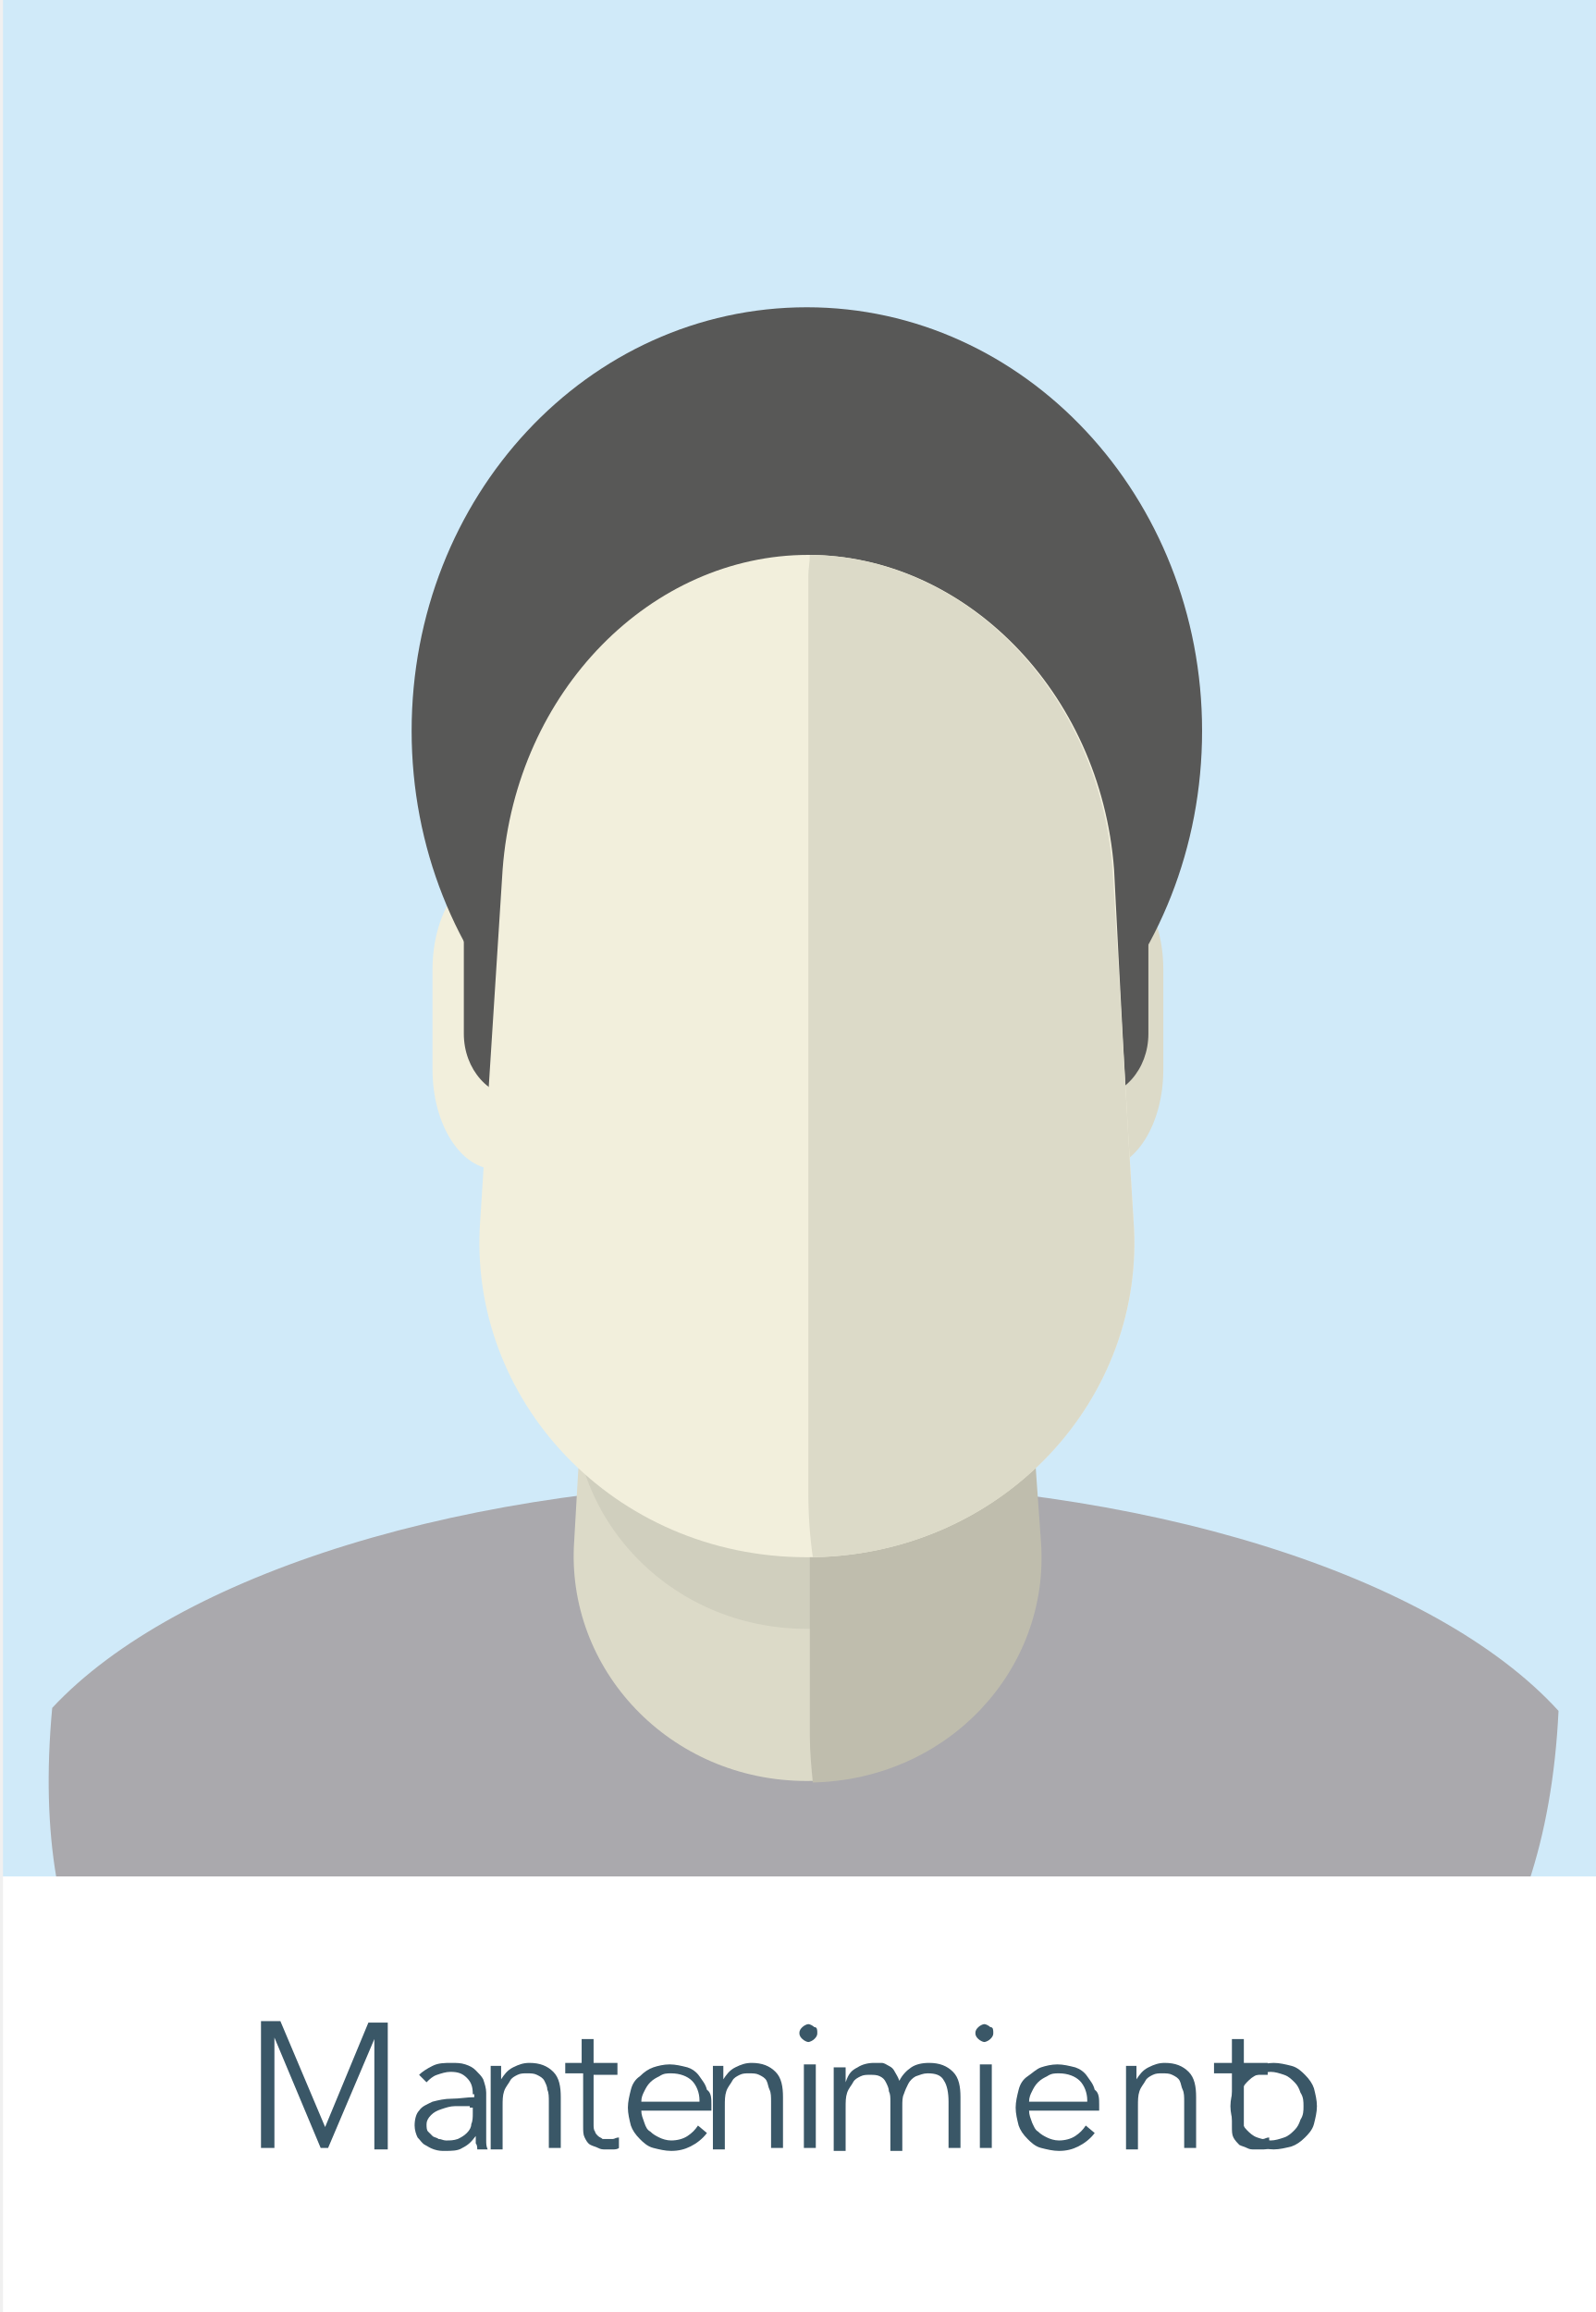
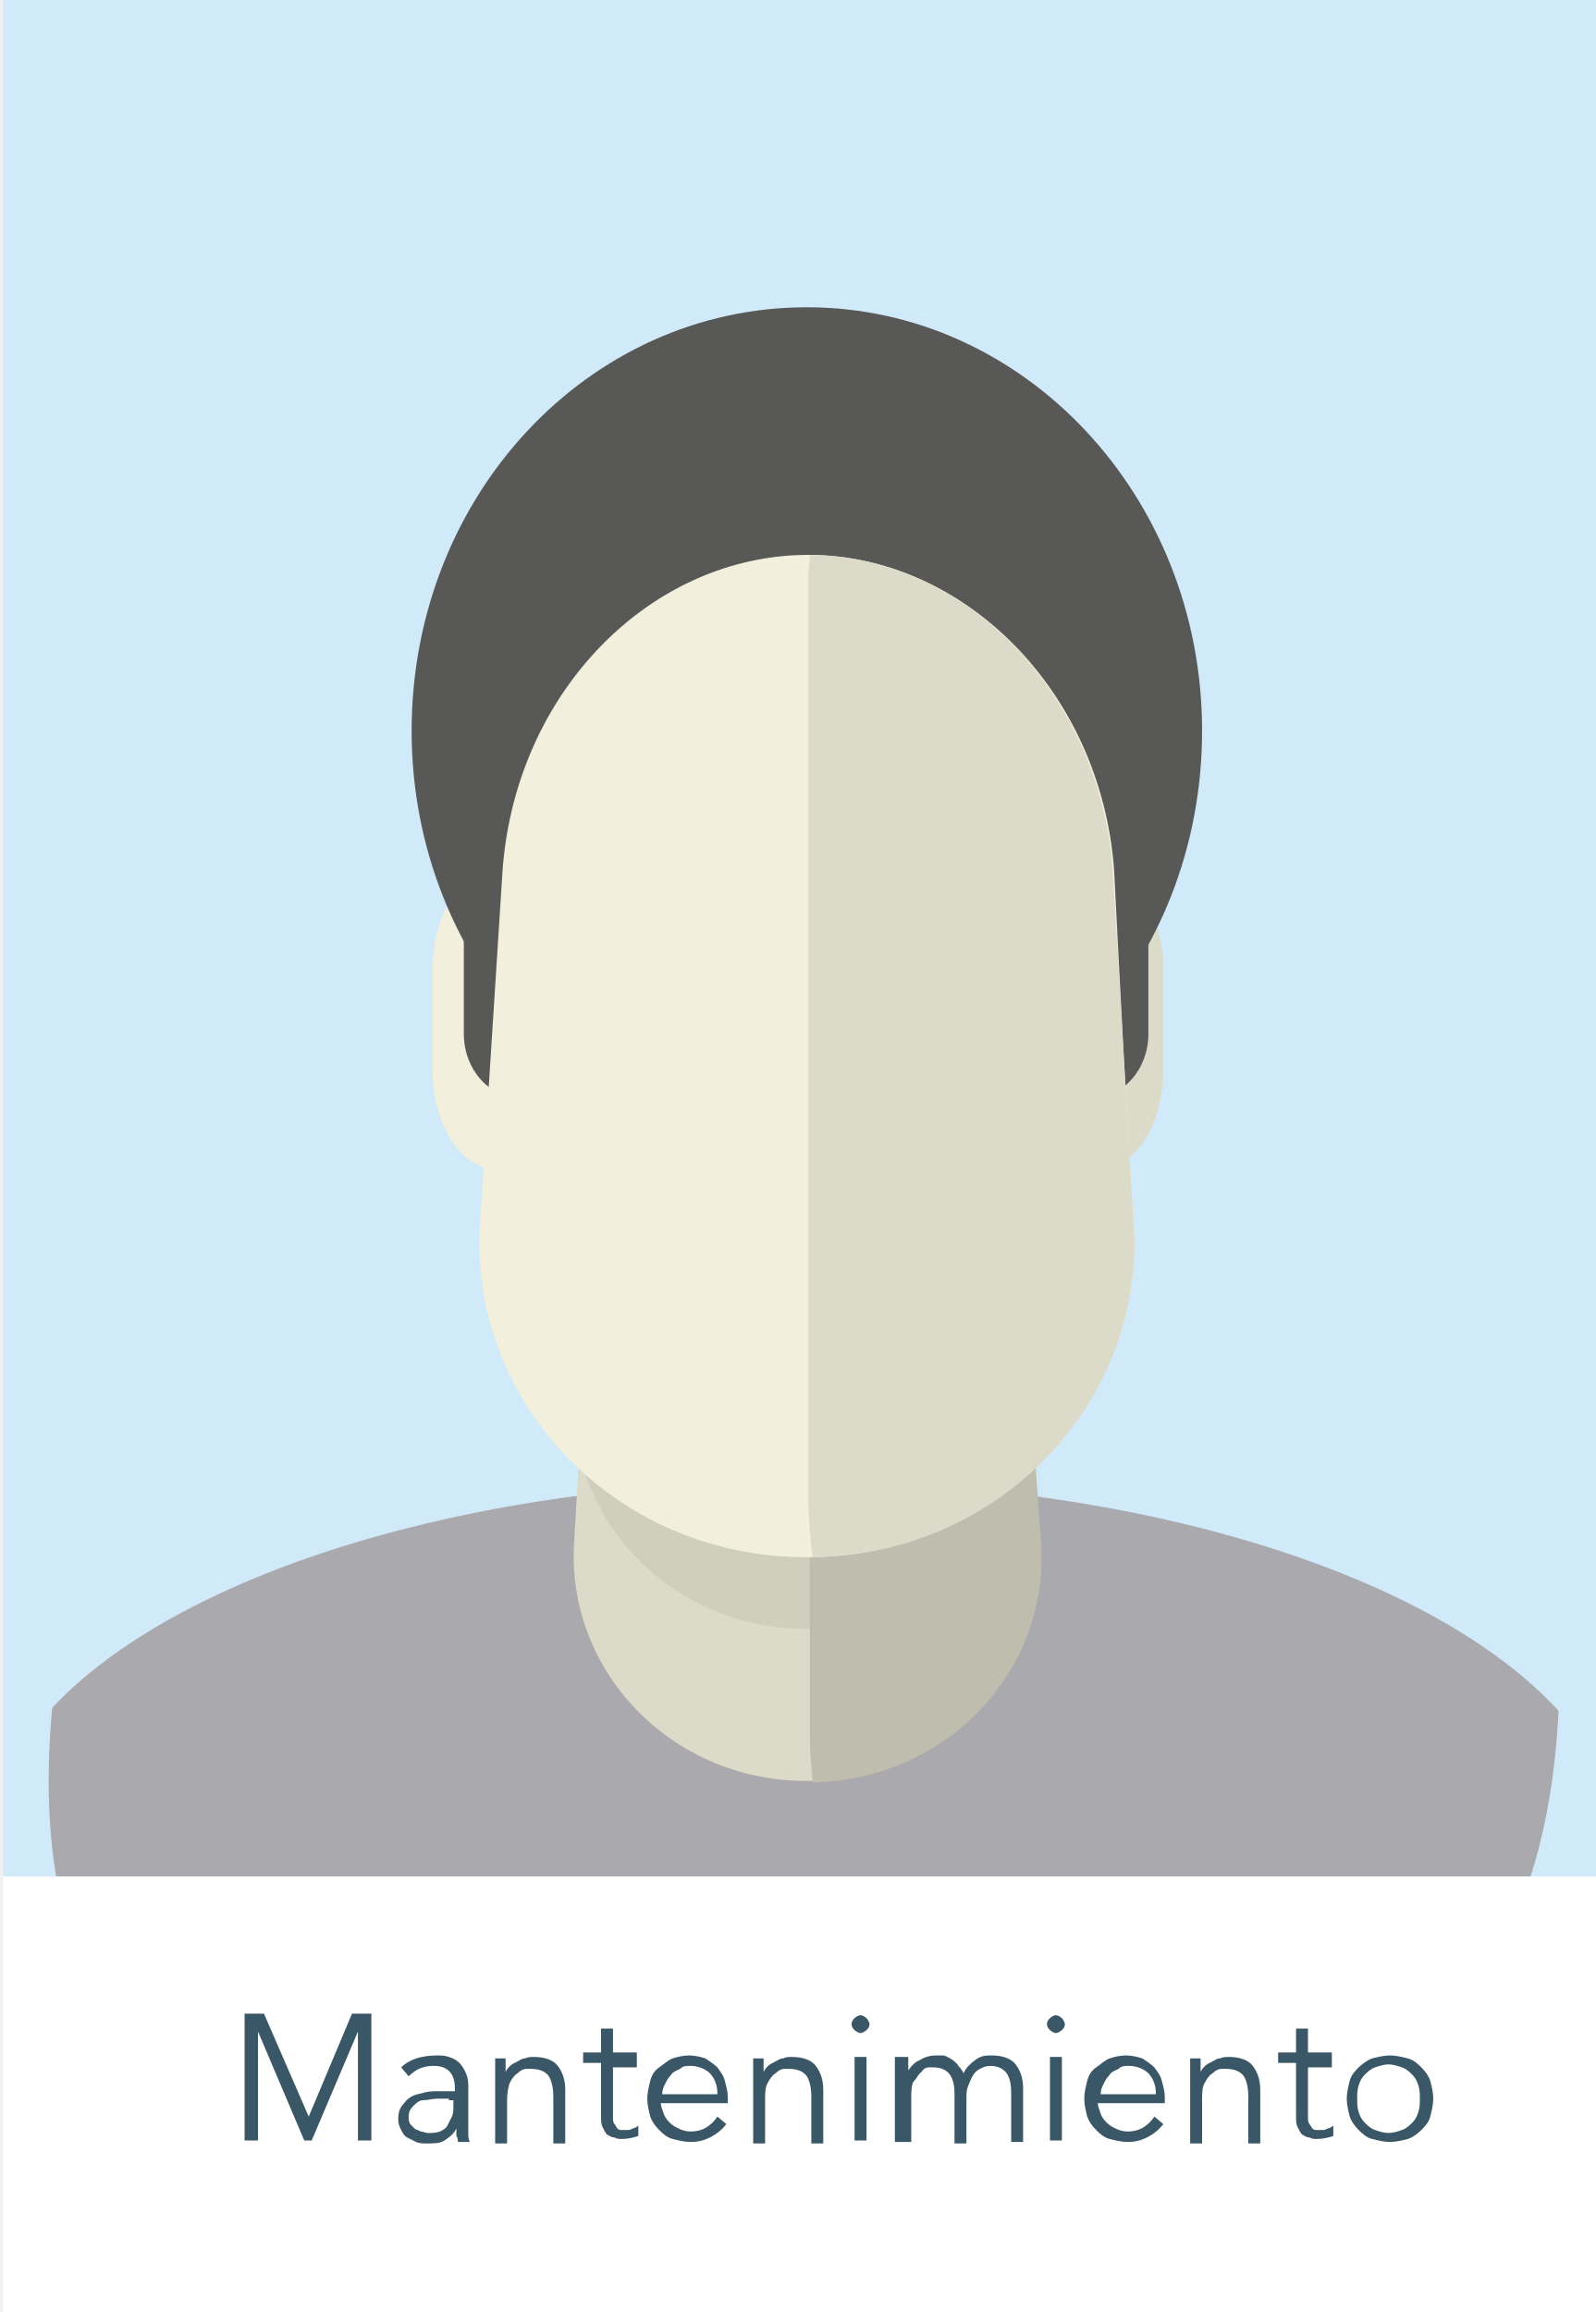
<svg xmlns="http://www.w3.org/2000/svg" xmlns:xlink="http://www.w3.org/1999/xlink" version="1.1" id="Layer_1" x="0px" y="0px" viewBox="0 0 107 155" style="enable-background:new 0 0 107 155;" xml:space="preserve">
  <style type="text/css">
	.st0{fill:#D0EAF9;}
	.st1{fill:#FFFFFF;}
	.st2{clip-path:url(#SVGID_2_);fill:#DCDAC8;}
	.st3{clip-path:url(#SVGID_4_);fill:#AAA9AD;}
	.st4{clip-path:url(#SVGID_6_);fill:#DCDAC8;}
	.st5{clip-path:url(#SVGID_8_);fill:#D0CFBE;}
	.st6{clip-path:url(#SVGID_10_);fill:#BFBDAD;}
	.st7{clip-path:url(#SVGID_12_);fill:#F2EFDC;}
	.st8{clip-path:url(#SVGID_14_);fill:#585857;}
	.st9{clip-path:url(#SVGID_16_);fill:#585857;}
	.st10{clip-path:url(#SVGID_18_);fill:#585857;}
	.st11{clip-path:url(#SVGID_20_);fill:#F2EFDC;}
	.st12{clip-path:url(#SVGID_22_);fill:#DCDAC8;}
- 	.st13{enable-background:new    ;}
- 	.st14{fill:#3A5767;}
+ 	.st13{fill:#3A5767;}
</style>
  <rect x="0.2" y="-0.1" class="st0" width="107.4" height="125.9" />
  <rect x="0.2" y="125.8" class="st1" width="107.4" height="29.3" />
  <g>
    <g>
-       <defs>
-         <rect id="SVGID_1_" x="0.2" y="-0.1" width="107.4" height="125.9" />
-       </defs>
-       <clipPath id="SVGID_2_">
-         <use xlink:href="#SVGID_1_" style="overflow:visible;" />
-       </clipPath>
-       <path class="st2" d="M78,71.7c0,3.7-1.9,6.7-4.3,6.7s-4.3-3-4.3-6.7V65c0-3.7,1.9-6.7,4.3-6.7s4.3,3,4.3,6.7V71.7z" />
+       <g>
+         <defs>
+           <rect id="SVGID_1_" x="0.2" y="-0.1" width="107.4" height="125.9" />
+         </defs>
+         <clipPath id="SVGID_2_">
+           <use xlink:href="#SVGID_1_" style="overflow:visible;" />
+         </clipPath>
+         <path class="st2" d="M78,71.7c0,3.7-1.9,6.7-4.3,6.7s-4.3-3-4.3-6.7V65c0-3.7,1.9-6.7,4.3-6.7s4.3,3,4.3,6.7V71.7z" />
+       </g>
    </g>
    <g>
-       <defs>
-         <rect id="SVGID_3_" x="0.2" y="-0.1" width="107.4" height="125.9" />
-       </defs>
-       <clipPath id="SVGID_4_">
-         <use xlink:href="#SVGID_3_" style="overflow:visible;" />
-       </clipPath>
-       <path class="st3" d="M50.2,147.2c19.7,0,52.6,2.8,54.3-32.5c-8.2-9-27.7-15.4-50.6-15.4c-22.6,0-42.1,6.3-50.4,15.2    C0.3,149.1,30.3,147.2,50.2,147.2" />
+       <g>
+         <defs>
+           <rect id="SVGID_3_" x="0.2" y="-0.1" width="107.4" height="125.9" />
+         </defs>
+         <clipPath id="SVGID_4_">
+           <use xlink:href="#SVGID_3_" style="overflow:visible;" />
+         </clipPath>
+         <path class="st3" d="M50.2,147.2c19.7,0,52.6,2.8,54.3-32.5c-8.2-9-27.7-15.4-50.6-15.4c-22.6,0-42.1,6.3-50.4,15.2     C0.3,149.1,30.3,147.2,50.2,147.2" />
+       </g>
    </g>
    <g>
-       <defs>
-         <rect id="SVGID_5_" x="0.2" y="-0.1" width="107.4" height="125.9" />
-       </defs>
-       <clipPath id="SVGID_6_">
-         <use xlink:href="#SVGID_5_" style="overflow:visible;" />
-       </clipPath>
-       <path class="st4" d="M69.7,103.3c0.6,8.5-6.3,16.1-15.6,16.1c-9.2,0-16.2-7.5-15.6-16.1c0.3-5.6,0.7-11.1,1-16.7    c0.6-8.6,7.1-15,14.6-15c7.4,0,13.9,6.5,14.6,15C69,92.2,69.4,97.8,69.7,103.3" />
+       <g>
+         <defs>
+           <rect id="SVGID_5_" x="0.2" y="-0.1" width="107.4" height="125.9" />
+         </defs>
+         <clipPath id="SVGID_6_">
+           <use xlink:href="#SVGID_5_" style="overflow:visible;" />
+         </clipPath>
+         <path class="st4" d="M69.7,103.3c0.6,8.5-6.3,16.1-15.6,16.1c-9.2,0-16.2-7.5-15.6-16.1c0.3-5.6,0.7-11.1,1-16.7     c0.6-8.6,7.1-15,14.6-15c7.4,0,13.9,6.5,14.6,15C69,92.2,69.4,97.8,69.7,103.3" />
+       </g>
    </g>
    <g>
-       <defs>
-         <rect id="SVGID_7_" x="0.2" y="-0.1" width="107.4" height="125.9" />
-       </defs>
-       <clipPath id="SVGID_8_">
-         <use xlink:href="#SVGID_7_" style="overflow:visible;" />
-       </clipPath>
-       <path class="st5" d="M69.7,93.1c0.6,8.5-6.3,16.1-15.6,16.1c-9.2,0-16.2-7.5-15.6-16.1c0.3-5.6,0.7-11.1,1-16.7    c0.6-8.6,7.1-15,14.6-15c7.4,0,13.9,6.5,14.6,15C69,82,69.4,87.5,69.7,93.1" />
+       <g>
+         <defs>
+           <rect id="SVGID_7_" x="0.2" y="-0.1" width="107.4" height="125.9" />
+         </defs>
+         <clipPath id="SVGID_8_">
+           <use xlink:href="#SVGID_7_" style="overflow:visible;" />
+         </clipPath>
+         <path class="st5" d="M69.7,93.1c0.6,8.5-6.3,16.1-15.6,16.1c-9.2,0-16.2-7.5-15.6-16.1c0.3-5.6,0.7-11.1,1-16.7     c0.6-8.6,7.1-15,14.6-15c7.4,0,13.9,6.5,14.6,15C69,82,69.4,87.5,69.7,93.1" />
+       </g>
    </g>
    <g>
-       <defs>
-         <rect id="SVGID_9_" x="0.2" y="-0.1" width="107.4" height="125.9" />
-       </defs>
-       <clipPath id="SVGID_10_">
-         <use xlink:href="#SVGID_9_" style="overflow:visible;" />
-       </clipPath>
-       <path class="st6" d="M68.7,86.6c-0.6-8.5-7.1-14.9-14.4-15c0,0.3,0,0.6,0,1v43.8c0,1,0.1,2.1,0.2,3.1c9.1-0.2,15.9-7.6,15.3-16.1    C69.4,97.8,69,92.2,68.7,86.6" />
+       <g>
+         <defs>
+           <rect id="SVGID_9_" x="0.2" y="-0.1" width="107.4" height="125.9" />
+         </defs>
+         <clipPath id="SVGID_10_">
+           <use xlink:href="#SVGID_9_" style="overflow:visible;" />
+         </clipPath>
+         <path class="st6" d="M68.7,86.6c-0.6-8.5-7.1-14.9-14.4-15c0,0.3,0,0.6,0,1v43.8c0,1,0.1,2.1,0.2,3.1c9.1-0.2,15.9-7.6,15.3-16.1     C69.4,97.8,69,92.2,68.7,86.6" />
+       </g>
    </g>
    <g>
-       <defs>
-         <rect id="SVGID_11_" x="0.2" y="-0.1" width="107.4" height="125.9" />
-       </defs>
-       <clipPath id="SVGID_12_">
-         <use xlink:href="#SVGID_11_" style="overflow:visible;" />
-       </clipPath>
-       <path class="st7" d="M37.6,71.7c0,3.7-1.9,6.7-4.3,6.7s-4.3-3-4.3-6.7V65c0-3.7,1.9-6.7,4.3-6.7s4.3,3,4.3,6.7V71.7z" />
+       <g>
+         <defs>
+           <rect id="SVGID_11_" x="0.2" y="-0.1" width="107.4" height="125.9" />
+         </defs>
+         <clipPath id="SVGID_12_">
+           <use xlink:href="#SVGID_11_" style="overflow:visible;" />
+         </clipPath>
+         <path class="st7" d="M37.6,71.7c0,3.7-1.9,6.7-4.3,6.7s-4.3-3-4.3-6.7V65c0-3.7,1.9-6.7,4.3-6.7s4.3,3,4.3,6.7V71.7z" />
+       </g>
    </g>
    <g>
-       <defs>
-         <rect id="SVGID_13_" x="0.2" y="-0.1" width="107.4" height="125.9" />
-       </defs>
-       <clipPath id="SVGID_14_">
-         <use xlink:href="#SVGID_13_" style="overflow:visible;" />
-       </clipPath>
-       <path class="st8" d="M31.1,69.3c0,2.4,1.7,4.3,3.8,4.3c2.1,0,3.8-1.9,3.8-4.3V57.8c0-2.4-1.7-4.3-3.8-4.3s-3.8,1.9-3.8,4.3    C31.1,57.8,31.1,69.3,31.1,69.3z" />
+       <g>
+         <defs>
+           <rect id="SVGID_13_" x="0.2" y="-0.1" width="107.4" height="125.9" />
+         </defs>
+         <clipPath id="SVGID_14_">
+           <use xlink:href="#SVGID_13_" style="overflow:visible;" />
+         </clipPath>
+         <path class="st8" d="M31.1,69.3c0,2.4,1.7,4.3,3.8,4.3c2.1,0,3.8-1.9,3.8-4.3V57.8c0-2.4-1.7-4.3-3.8-4.3s-3.8,1.9-3.8,4.3     C31.1,57.8,31.1,69.3,31.1,69.3z" />
+       </g>
    </g>
    <g>
-       <defs>
-         <rect id="SVGID_15_" x="0.2" y="-0.1" width="107.4" height="125.9" />
-       </defs>
-       <clipPath id="SVGID_16_">
-         <use xlink:href="#SVGID_15_" style="overflow:visible;" />
-       </clipPath>
-       <path class="st9" d="M69.4,69.3c0,2.4,1.7,4.3,3.8,4.3s3.8-1.9,3.8-4.3V57.8c0-2.4-1.7-4.3-3.8-4.3s-3.8,1.9-3.8,4.3V69.3z" />
+       <g>
+         <defs>
+           <rect id="SVGID_15_" x="0.2" y="-0.1" width="107.4" height="125.9" />
+         </defs>
+         <clipPath id="SVGID_16_">
+           <use xlink:href="#SVGID_15_" style="overflow:visible;" />
+         </clipPath>
+         <path class="st9" d="M69.4,69.3c0,2.4,1.7,4.3,3.8,4.3s3.8-1.9,3.8-4.3V57.8c0-2.4-1.7-4.3-3.8-4.3s-3.8,1.9-3.8,4.3V69.3z" />
+       </g>
    </g>
    <g>
-       <defs>
-         <rect id="SVGID_17_" x="0.2" y="-0.1" width="107.4" height="125.9" />
-       </defs>
-       <clipPath id="SVGID_18_">
-         <use xlink:href="#SVGID_17_" style="overflow:visible;" />
-       </clipPath>
-       <path class="st10" d="M80.6,49c0,15.7-11.8,28.4-26.5,28.4c-14.6,0-26.5-12.7-26.5-28.4s11.8-28.4,26.5-28.4    C68.7,20.6,80.6,33.3,80.6,49" />
+       <g>
+         <defs>
+           <rect id="SVGID_17_" x="0.2" y="-0.1" width="107.4" height="125.9" />
+         </defs>
+         <clipPath id="SVGID_18_">
+           <use xlink:href="#SVGID_17_" style="overflow:visible;" />
+         </clipPath>
+         <path class="st10" d="M80.6,49c0,15.7-11.8,28.4-26.5,28.4c-14.6,0-26.5-12.7-26.5-28.4s11.8-28.4,26.5-28.4     C68.7,20.6,80.6,33.3,80.6,49" />
+       </g>
    </g>
    <g>
-       <defs>
-         <rect id="SVGID_19_" x="0.2" y="-0.1" width="107.4" height="125.9" />
-       </defs>
-       <clipPath id="SVGID_20_">
-         <use xlink:href="#SVGID_19_" style="overflow:visible;" />
-       </clipPath>
-       <path class="st11" d="M76,81.8c0.9,12-8.9,22.6-21.9,22.6S31.3,93.8,32.2,81.8c0.5-7.8,1-15.7,1.5-23.5c0.9-12,10-21.1,20.5-21.1    c10.4,0,19.6,9.1,20.5,21.1C75.1,66.2,75.5,74,76,81.8" />
+       <g>
+         <defs>
+           <rect id="SVGID_19_" x="0.2" y="-0.1" width="107.4" height="125.9" />
+         </defs>
+         <clipPath id="SVGID_20_">
+           <use xlink:href="#SVGID_19_" style="overflow:visible;" />
+         </clipPath>
+         <path class="st11" d="M76,81.8c0.9,12-8.9,22.6-21.9,22.6S31.3,93.8,32.2,81.8c0.5-7.8,1-15.7,1.5-23.5c0.9-12,10-21.1,20.5-21.1     c10.4,0,19.6,9.1,20.5,21.1C75.1,66.2,75.5,74,76,81.8" />
+       </g>
    </g>
    <g>
-       <defs>
-         <rect id="SVGID_21_" x="0.2" y="-0.1" width="107.4" height="125.9" />
-       </defs>
-       <clipPath id="SVGID_22_">
-         <use xlink:href="#SVGID_21_" style="overflow:visible;" />
-       </clipPath>
-       <path class="st12" d="M74.6,58.3c-0.9-11.9-9.9-21-20.3-21.1c0,0.5-0.1,0.9-0.1,1.4v61.5c0,1.5,0.1,2.9,0.3,4.3    c12.8-0.2,22.4-10.7,21.5-22.6C75.5,74,75.1,66.2,74.6,58.3" />
+       <g>
+         <defs>
+           <rect id="SVGID_21_" x="0.2" y="-0.1" width="107.4" height="125.9" />
+         </defs>
+         <clipPath id="SVGID_22_">
+           <use xlink:href="#SVGID_21_" style="overflow:visible;" />
+         </clipPath>
+         <path class="st12" d="M74.6,58.3c-0.9-11.9-9.9-21-20.3-21.1c0,0.5-0.1,0.9-0.1,1.4v61.5c0,1.5,0.1,2.9,0.3,4.3     c12.8-0.2,22.4-10.7,21.5-22.6C75.5,74,75.1,66.2,74.6,58.3" />
+       </g>
    </g>
  </g>
-   <g class="st13">
-     <path class="st14" d="M21.8,142.6L21.8,142.6l2.9-7H26v8.5h-0.9v-7.4h0L22,144h-0.5l-3.1-7.4h0v7.4h-0.9v-8.5h1.3L21.8,142.6z" />
-     <path class="st14" d="M31.7,140.4c0-0.5-0.1-0.8-0.4-1.1s-0.6-0.4-1.1-0.4c-0.3,0-0.6,0.1-0.9,0.2c-0.3,0.1-0.5,0.3-0.7,0.5   l-0.5-0.5c0.2-0.2,0.5-0.4,0.9-0.6c0.4-0.2,0.8-0.2,1.3-0.2c0.3,0,0.6,0,0.9,0.1c0.3,0.1,0.5,0.2,0.7,0.4c0.2,0.2,0.4,0.4,0.5,0.6   c0.1,0.3,0.2,0.6,0.2,0.9v2.5c0,0.2,0,0.4,0,0.7c0,0.2,0,0.4,0.1,0.6h-0.7c0-0.1,0-0.3-0.1-0.4c0-0.2,0-0.3,0-0.5h0   c-0.3,0.4-0.5,0.6-0.9,0.8c-0.3,0.2-0.7,0.2-1.2,0.2c-0.2,0-0.4,0-0.7-0.1s-0.4-0.2-0.6-0.3s-0.3-0.3-0.5-0.5   c-0.1-0.2-0.2-0.5-0.2-0.8c0-0.4,0.1-0.8,0.3-1c0.2-0.3,0.5-0.4,0.9-0.6c0.4-0.1,0.8-0.2,1.3-0.2c0.5,0,1-0.1,1.5-0.1V140.4z    M31.5,141.2c-0.3,0-0.7,0-1,0c-0.3,0-0.6,0.1-0.9,0.2s-0.5,0.2-0.7,0.4c-0.2,0.2-0.3,0.4-0.3,0.6c0,0.2,0,0.4,0.1,0.5   c0.1,0.1,0.2,0.2,0.3,0.3s0.3,0.1,0.4,0.2c0.2,0,0.3,0.1,0.5,0.1c0.3,0,0.5,0,0.8-0.1c0.2-0.1,0.4-0.2,0.6-0.4s0.3-0.4,0.3-0.6   c0.1-0.2,0.1-0.5,0.1-0.7v-0.4H31.5z" />
-   </g>
-   <g class="st13">
-     <path class="st14" d="M33.6,138.4c0,0.2,0,0.3,0,0.5c0,0.2,0,0.3,0,0.5h0c0.2-0.3,0.4-0.6,0.8-0.8s0.7-0.3,1.1-0.3   c0.7,0,1.2,0.2,1.6,0.6s0.5,1,0.5,1.7v3.4h-0.8v-3.1c0-0.3,0-0.6-0.1-0.8c0-0.2-0.1-0.4-0.2-0.6c-0.1-0.2-0.3-0.3-0.5-0.4   c-0.2-0.1-0.4-0.1-0.7-0.1c-0.2,0-0.4,0-0.6,0.1c-0.2,0.1-0.4,0.2-0.5,0.4s-0.3,0.4-0.4,0.7c-0.1,0.3-0.1,0.6-0.1,1v2.9h-0.8v-4.4   c0-0.2,0-0.3,0-0.6s0-0.5,0-0.6H33.6z" />
-   </g>
-   <g class="st13">
-     <path class="st14" d="M41.4,139.1h-1.6v3.3c0,0.2,0,0.4,0.1,0.5c0,0.1,0.1,0.2,0.2,0.3c0.1,0.1,0.2,0.1,0.3,0.2c0.1,0,0.2,0,0.3,0   c0.1,0,0.2,0,0.4,0c0.1,0,0.2-0.1,0.4-0.1l0,0.7c-0.1,0.1-0.3,0.1-0.4,0.1c-0.2,0-0.3,0-0.5,0c-0.2,0-0.3,0-0.5-0.1   s-0.3-0.1-0.5-0.2s-0.3-0.3-0.4-0.5c-0.1-0.2-0.1-0.4-0.1-0.8v-3.5h-1.2v-0.7H39v-1.6h0.8v1.6h1.6V139.1z" />
-     <path class="st14" d="M47.7,141.1c0,0.1,0,0.1,0,0.2s0,0.1,0,0.2h-4.7c0,0.3,0.1,0.5,0.2,0.8s0.2,0.5,0.4,0.6   c0.2,0.2,0.4,0.3,0.6,0.4c0.2,0.1,0.5,0.2,0.8,0.2c0.4,0,0.8-0.1,1.1-0.3s0.5-0.4,0.7-0.7l0.6,0.5c-0.3,0.4-0.7,0.7-1.1,0.9   c-0.4,0.2-0.8,0.3-1.3,0.3c-0.4,0-0.8-0.1-1.2-0.2c-0.4-0.1-0.7-0.4-0.9-0.6c-0.3-0.3-0.5-0.6-0.6-0.9c-0.1-0.4-0.2-0.8-0.2-1.2   c0-0.4,0.1-0.8,0.2-1.2c0.1-0.4,0.3-0.7,0.6-0.9c0.3-0.3,0.6-0.5,0.9-0.6c0.3-0.1,0.7-0.2,1.1-0.2c0.4,0,0.8,0.1,1.2,0.2   c0.3,0.1,0.6,0.3,0.8,0.6c0.2,0.3,0.4,0.5,0.5,0.9C47.7,140.3,47.7,140.7,47.7,141.1z M46.9,140.8c0-0.5-0.2-1-0.5-1.3   c-0.3-0.3-0.8-0.5-1.4-0.5c-0.3,0-0.5,0-0.8,0.2c-0.2,0.1-0.4,0.2-0.6,0.4c-0.2,0.2-0.3,0.4-0.4,0.6c-0.1,0.2-0.2,0.4-0.2,0.7H46.9   z" />
-   </g>
-   <g class="st13">
-     <path class="st14" d="M48.5,138.4c0,0.2,0,0.3,0,0.5c0,0.2,0,0.3,0,0.5h0c0.2-0.3,0.4-0.6,0.8-0.8c0.4-0.2,0.7-0.3,1.1-0.3   c0.7,0,1.2,0.2,1.6,0.6c0.4,0.4,0.5,1,0.5,1.7v3.4h-0.8v-3.1c0-0.3,0-0.6-0.1-0.8s-0.1-0.4-0.2-0.6c-0.1-0.2-0.3-0.3-0.5-0.4   c-0.2-0.1-0.4-0.1-0.7-0.1c-0.2,0-0.4,0-0.6,0.1c-0.2,0.1-0.4,0.2-0.5,0.4s-0.3,0.4-0.4,0.7c-0.1,0.3-0.1,0.6-0.1,1v2.9h-0.8v-4.4   c0-0.2,0-0.3,0-0.6s0-0.5,0-0.6H48.5z" />
-   </g>
-   <g class="st13">
-     <path class="st14" d="M54.8,136.3c0,0.2-0.1,0.3-0.2,0.4c-0.1,0.1-0.3,0.2-0.4,0.2c-0.1,0-0.3-0.1-0.4-0.2   c-0.1-0.1-0.2-0.2-0.2-0.4s0.1-0.3,0.2-0.4c0.1-0.1,0.3-0.2,0.4-0.2c0.1,0,0.3,0.1,0.4,0.2C54.8,135.9,54.8,136.1,54.8,136.3z    M54.7,144h-0.8v-5.6h0.8V144z" />
-   </g>
-   <g class="st13">
-     <path class="st14" d="M57.5,138.6c0.3-0.2,0.7-0.3,1.1-0.3c0.2,0,0.3,0,0.5,0s0.3,0.1,0.5,0.2c0.2,0.1,0.3,0.2,0.4,0.4   c0.1,0.2,0.2,0.3,0.3,0.6c0.2-0.4,0.5-0.7,0.8-0.9c0.3-0.2,0.7-0.3,1.2-0.3c0.7,0,1.2,0.2,1.6,0.6c0.4,0.4,0.5,1,0.5,1.7v3.4h-0.8   v-3.1c0-0.6-0.1-1.1-0.3-1.4c-0.2-0.4-0.6-0.5-1.1-0.5c-0.3,0-0.5,0.1-0.8,0.2c-0.2,0.1-0.4,0.3-0.5,0.5s-0.2,0.4-0.3,0.7   c-0.1,0.2-0.1,0.5-0.1,0.8v3h-0.8v-3.3c0-0.3,0-0.5-0.1-0.7c0-0.2-0.1-0.4-0.2-0.6c-0.1-0.2-0.2-0.3-0.4-0.4   c-0.2-0.1-0.4-0.1-0.7-0.1c-0.2,0-0.4,0-0.6,0.1c-0.2,0.1-0.4,0.2-0.5,0.4s-0.3,0.4-0.4,0.7c-0.1,0.3-0.1,0.6-0.1,1v2.9h-0.8v-4.4   c0-0.2,0-0.3,0-0.6s0-0.5,0-0.6h0.8c0,0.2,0,0.3,0,0.5c0,0.2,0,0.3,0,0.5h0C56.9,139,57.1,138.8,57.5,138.6z" />
-   </g>
-   <g class="st13">
-     <path class="st14" d="M66.6,136.3c0,0.2-0.1,0.3-0.2,0.4c-0.1,0.1-0.3,0.2-0.4,0.2c-0.1,0-0.3-0.1-0.4-0.2   c-0.1-0.1-0.2-0.2-0.2-0.4s0.1-0.3,0.2-0.4c0.1-0.1,0.3-0.2,0.4-0.2c0.1,0,0.3,0.1,0.4,0.2C66.6,135.9,66.6,136.1,66.6,136.3z    M66.5,144h-0.8v-5.6h0.8V144z" />
-     <path class="st14" d="M73.7,141.1c0,0.1,0,0.1,0,0.2s0,0.1,0,0.2h-4.7c0,0.3,0.1,0.5,0.2,0.8c0.1,0.2,0.2,0.5,0.4,0.6   c0.2,0.2,0.4,0.3,0.6,0.4c0.2,0.1,0.5,0.2,0.8,0.2c0.4,0,0.8-0.1,1.1-0.3c0.3-0.2,0.5-0.4,0.7-0.7l0.6,0.5   c-0.3,0.4-0.7,0.7-1.1,0.9c-0.4,0.2-0.8,0.3-1.3,0.3c-0.4,0-0.8-0.1-1.2-0.2c-0.4-0.1-0.7-0.4-0.9-0.6c-0.3-0.3-0.5-0.6-0.6-0.9   c-0.1-0.4-0.2-0.8-0.2-1.2c0-0.4,0.1-0.8,0.2-1.2c0.1-0.4,0.3-0.7,0.6-0.9s0.6-0.5,0.9-0.6c0.3-0.1,0.7-0.2,1.1-0.2   c0.4,0,0.8,0.1,1.2,0.2c0.3,0.1,0.6,0.3,0.8,0.6c0.2,0.3,0.4,0.5,0.5,0.9C73.7,140.3,73.7,140.7,73.7,141.1z M72.9,140.8   c0-0.5-0.2-1-0.5-1.3c-0.3-0.3-0.8-0.5-1.4-0.5c-0.3,0-0.5,0-0.8,0.2c-0.2,0.1-0.4,0.2-0.6,0.4c-0.2,0.2-0.3,0.4-0.4,0.6   c-0.1,0.2-0.2,0.4-0.2,0.7H72.9z" />
-     <path class="st14" d="M76.2,138.4c0,0.2,0,0.3,0,0.5c0,0.2,0,0.3,0,0.5h0c0.2-0.3,0.4-0.6,0.8-0.8c0.4-0.2,0.7-0.3,1.1-0.3   c0.7,0,1.2,0.2,1.6,0.6c0.4,0.4,0.5,1,0.5,1.7v3.4h-0.8v-3.1c0-0.3,0-0.6-0.1-0.8s-0.1-0.4-0.2-0.6c-0.1-0.2-0.3-0.3-0.5-0.4   c-0.2-0.1-0.4-0.1-0.7-0.1c-0.2,0-0.4,0-0.6,0.1c-0.2,0.1-0.4,0.2-0.5,0.4s-0.3,0.4-0.4,0.7c-0.1,0.3-0.1,0.6-0.1,1v2.9h-0.8v-4.4   c0-0.2,0-0.3,0-0.6s0-0.5,0-0.6H76.2z" />
-     <path class="st14" d="M85,139.1h-1.6v3.3c0,0.2,0,0.4,0.1,0.5c0,0.1,0.1,0.2,0.2,0.3c0.1,0.1,0.2,0.1,0.3,0.2c0.1,0,0.2,0,0.3,0   c0.1,0,0.2,0,0.4,0c0.1,0,0.2-0.1,0.4-0.1l0,0.7c-0.1,0.1-0.3,0.1-0.5,0.1c-0.2,0-0.3,0-0.5,0c-0.2,0-0.3,0-0.5-0.1   s-0.3-0.1-0.5-0.2c-0.1-0.1-0.3-0.3-0.4-0.5c-0.1-0.2-0.1-0.4-0.1-0.8v-3.5h-1.2v-0.7h1.2v-1.6h0.8v1.6H85V139.1z" />
-   </g>
-   <g class="st13">
-     <path class="st14" d="M88.3,141.2c0,0.4-0.1,0.8-0.2,1.2c-0.1,0.4-0.4,0.7-0.6,0.9c-0.3,0.3-0.6,0.5-0.9,0.6   c-0.4,0.1-0.8,0.2-1.2,0.2c-0.4,0-0.8-0.1-1.2-0.2c-0.4-0.1-0.7-0.4-0.9-0.6c-0.3-0.3-0.5-0.6-0.6-0.9c-0.1-0.4-0.2-0.8-0.2-1.2   c0-0.4,0.1-0.8,0.2-1.2c0.1-0.4,0.4-0.7,0.6-0.9s0.6-0.5,0.9-0.6c0.4-0.1,0.8-0.2,1.2-0.2c0.4,0,0.8,0.1,1.2,0.2   c0.4,0.1,0.7,0.4,0.9,0.6c0.3,0.3,0.5,0.6,0.6,0.9C88.2,140.4,88.3,140.8,88.3,141.2z M87.4,141.2c0-0.3,0-0.6-0.2-0.9   c-0.1-0.3-0.2-0.5-0.4-0.7c-0.2-0.2-0.4-0.4-0.7-0.5c-0.3-0.1-0.6-0.2-0.9-0.2c-0.3,0-0.6,0.1-0.9,0.2c-0.3,0.1-0.5,0.3-0.7,0.5   c-0.2,0.2-0.3,0.4-0.4,0.7c-0.1,0.3-0.1,0.6-0.1,0.9c0,0.3,0,0.6,0.1,0.9c0.1,0.3,0.2,0.5,0.4,0.7c0.2,0.2,0.4,0.4,0.7,0.5   c0.3,0.1,0.6,0.2,0.9,0.2c0.3,0,0.6-0.1,0.9-0.2c0.3-0.1,0.5-0.3,0.7-0.5c0.2-0.2,0.3-0.4,0.4-0.7   C87.4,141.8,87.4,141.5,87.4,141.2z" />
+   <g>
+     <path class="st13" d="M20.7,141.9l2.9-6.9h1.3v8.5H24v-7.3h0l-3.1,7.3h-0.5l-3.1-7.3h0v7.3h-0.9V135h1.3L20.7,141.9z" />
+     <path class="st13" d="M30.5,140.1v-0.1c0-1-0.5-1.5-1.4-1.5c-0.7,0-1.2,0.2-1.7,0.7l-0.5-0.6c0.5-0.5,1.3-0.8,2.4-0.8   c0.3,0,0.5,0,0.8,0.1c0.3,0.1,0.5,0.2,0.7,0.4c0.2,0.2,0.3,0.4,0.4,0.6s0.2,0.5,0.2,0.9v2.5c0,0.2,0,0.4,0,0.7c0,0.2,0,0.4,0.1,0.6   h-0.8c0-0.1,0-0.3-0.1-0.4c0-0.2,0-0.3,0-0.5h0c-0.2,0.4-0.5,0.6-0.8,0.8c-0.3,0.2-0.7,0.2-1.2,0.2c-0.2,0-0.5,0-0.7-0.1   c-0.2-0.1-0.4-0.2-0.6-0.3c-0.2-0.1-0.3-0.3-0.4-0.5c-0.1-0.2-0.2-0.4-0.2-0.7c0-0.5,0.1-0.8,0.4-1.1c0.2-0.3,0.5-0.5,0.9-0.6   s0.7-0.2,1.1-0.2c0.4,0,0.8,0,1.1,0H30.5z M30.1,140.7c-0.2,0-0.5,0-0.8,0c-0.3,0-0.6,0.1-0.9,0.1s-0.5,0.2-0.7,0.4   c-0.2,0.2-0.3,0.4-0.3,0.7c0,0.2,0,0.3,0.1,0.5c0.1,0.1,0.2,0.2,0.3,0.3s0.3,0.1,0.4,0.2c0.2,0,0.3,0.1,0.5,0.1   c0.3,0,0.5,0,0.8-0.1c0.2-0.1,0.4-0.2,0.5-0.4c0.1-0.2,0.2-0.4,0.3-0.6c0.1-0.2,0.1-0.5,0.1-0.7v-0.4H30.1z" />
+     <path class="st13" d="M33.9,137.9c0,0.2,0,0.3,0,0.5c0,0.1,0,0.3,0,0.5h0c0.1-0.2,0.2-0.3,0.3-0.4s0.3-0.2,0.5-0.3s0.3-0.2,0.5-0.2   c0.2-0.1,0.4-0.1,0.6-0.1c0.7,0,1.3,0.2,1.6,0.6c0.3,0.4,0.5,0.9,0.5,1.6v3.6h-0.8v-3.1c0-0.6-0.1-1.1-0.3-1.4   c-0.2-0.3-0.6-0.5-1.2-0.5c0,0-0.2,0-0.3,0c-0.2,0-0.4,0.1-0.6,0.3c-0.2,0.1-0.4,0.4-0.5,0.6s-0.2,0.7-0.2,1.2v2.9h-0.8v-4.4   c0-0.2,0-0.3,0-0.6c0-0.2,0-0.5,0-0.7H33.9z" />
+     <path class="st13" d="M42.7,138.6h-1.6v3.3c0,0.2,0,0.4,0.1,0.5s0.1,0.2,0.2,0.3c0.1,0.1,0.2,0.1,0.3,0.1c0.1,0,0.2,0,0.3,0   c0.1,0,0.3,0,0.4-0.1c0.1,0,0.3-0.1,0.4-0.2l0,0.7c-0.3,0.1-0.7,0.2-1.1,0.2c-0.2,0-0.3,0-0.5-0.1c-0.2,0-0.3-0.1-0.5-0.2   c-0.1-0.1-0.2-0.3-0.3-0.5c-0.1-0.2-0.1-0.4-0.1-0.8v-3.5h-1.2v-0.7h1.2v-1.6h0.8v1.6h1.6V138.6z" />
+     <path class="st13" d="M44.3,140.9c0,0.3,0.1,0.5,0.2,0.8s0.3,0.5,0.4,0.6c0.2,0.2,0.4,0.3,0.6,0.4c0.2,0.1,0.5,0.2,0.8,0.2   c0.4,0,0.8-0.1,1.1-0.3c0.3-0.2,0.5-0.4,0.7-0.7l0.6,0.5c-0.3,0.4-0.7,0.7-1.1,0.9c-0.4,0.2-0.8,0.3-1.3,0.3   c-0.4,0-0.8-0.1-1.2-0.2c-0.4-0.1-0.7-0.4-0.9-0.6c-0.3-0.3-0.5-0.6-0.6-0.9c-0.1-0.4-0.2-0.8-0.2-1.2c0-0.4,0.1-0.8,0.2-1.2   c0.1-0.4,0.3-0.7,0.6-0.9s0.6-0.5,0.9-0.6c0.3-0.1,0.7-0.2,1.1-0.2c0.4,0,0.8,0.1,1.1,0.2c0.3,0.2,0.6,0.4,0.8,0.6   c0.2,0.3,0.4,0.5,0.5,0.9s0.2,0.7,0.2,1.1v0.4H44.3z M48.1,140.3c0-0.5-0.2-1-0.5-1.3s-0.8-0.5-1.3-0.5c-0.3,0-0.5,0-0.7,0.2   c-0.2,0.1-0.5,0.2-0.6,0.4c-0.2,0.2-0.3,0.4-0.4,0.6c-0.1,0.2-0.2,0.4-0.2,0.7H48.1z" />
+     <path class="st13" d="M51.2,137.9c0,0.2,0,0.3,0,0.5c0,0.1,0,0.3,0,0.5h0c0.1-0.2,0.2-0.3,0.3-0.4c0.1-0.1,0.3-0.2,0.5-0.3   s0.3-0.2,0.5-0.2c0.2-0.1,0.4-0.1,0.6-0.1c0.7,0,1.3,0.2,1.6,0.6c0.3,0.4,0.5,0.9,0.5,1.6v3.6h-0.8v-3.1c0-0.6-0.1-1.1-0.3-1.4   c-0.2-0.3-0.6-0.5-1.2-0.5c0,0-0.2,0-0.3,0c-0.2,0-0.4,0.1-0.6,0.3c-0.2,0.1-0.4,0.4-0.5,0.6c-0.2,0.3-0.2,0.7-0.2,1.2v2.9h-0.8   v-4.4c0-0.2,0-0.3,0-0.6c0-0.2,0-0.5,0-0.7H51.2z" />
+     <path class="st13" d="M58.3,135.7c0,0.2-0.1,0.3-0.2,0.4c-0.1,0.1-0.3,0.2-0.4,0.2c-0.1,0-0.3-0.1-0.4-0.2   c-0.1-0.1-0.2-0.2-0.2-0.4s0.1-0.3,0.2-0.4c0.1-0.1,0.3-0.2,0.4-0.2c0.1,0,0.3,0.1,0.4,0.2C58.2,135.4,58.3,135.6,58.3,135.7z    M58.1,143.5h-0.8v-5.6h0.8V143.5z" />
+     <path class="st13" d="M60,139.1c0-0.2,0-0.4,0-0.6c0-0.2,0-0.4,0-0.6h0.9v0.9h0c0.2-0.3,0.5-0.6,0.8-0.7c0.3-0.2,0.7-0.3,1-0.3   c0.2,0,0.3,0,0.5,0c0.2,0,0.3,0.1,0.5,0.2s0.3,0.2,0.5,0.4c0.1,0.2,0.3,0.3,0.4,0.6c0.2-0.4,0.4-0.6,0.8-0.9s0.7-0.3,1.1-0.3   c0.7,0,1.3,0.2,1.6,0.6c0.3,0.4,0.5,0.9,0.5,1.6v3.6h-0.8v-3.3c0-0.6-0.1-1-0.3-1.3c-0.2-0.3-0.6-0.5-1.1-0.5   c-0.3,0-0.5,0.1-0.7,0.2c-0.2,0.1-0.4,0.3-0.5,0.5c-0.1,0.2-0.2,0.4-0.3,0.7c-0.1,0.2-0.1,0.5-0.1,0.8v3h-0.8v-3.3   c0-0.6-0.1-1-0.3-1.3c-0.2-0.3-0.6-0.5-1.1-0.5c0,0-0.2,0-0.3,0c-0.2,0-0.4,0.1-0.5,0.3c-0.2,0.1-0.3,0.4-0.5,0.6s-0.2,0.7-0.2,1.2   v2.9H60V139.1z" />
+     <path class="st13" d="M71.4,135.7c0,0.2-0.1,0.3-0.2,0.4c-0.1,0.1-0.3,0.2-0.4,0.2c-0.1,0-0.3-0.1-0.4-0.2   c-0.1-0.1-0.2-0.2-0.2-0.4s0.1-0.3,0.2-0.4c0.1-0.1,0.3-0.2,0.4-0.2c0.1,0,0.3,0.1,0.4,0.2C71.3,135.4,71.4,135.6,71.4,135.7z    M71.2,143.5h-0.8v-5.6h0.8V143.5z" />
+     <path class="st13" d="M73.6,140.9c0,0.3,0.1,0.5,0.2,0.8s0.3,0.5,0.4,0.6c0.2,0.2,0.4,0.3,0.6,0.4c0.2,0.1,0.5,0.2,0.8,0.2   c0.4,0,0.8-0.1,1.1-0.3c0.3-0.2,0.5-0.4,0.7-0.7l0.6,0.5c-0.3,0.4-0.7,0.7-1.1,0.9c-0.4,0.2-0.8,0.3-1.3,0.3   c-0.4,0-0.8-0.1-1.2-0.2c-0.4-0.1-0.7-0.4-0.9-0.6c-0.3-0.3-0.5-0.6-0.6-0.9c-0.1-0.4-0.2-0.8-0.2-1.2c0-0.4,0.1-0.8,0.2-1.2   c0.1-0.4,0.3-0.7,0.6-0.9s0.6-0.5,0.9-0.6c0.3-0.1,0.7-0.2,1.1-0.2c0.4,0,0.8,0.1,1.1,0.2c0.3,0.2,0.6,0.4,0.8,0.6   c0.2,0.3,0.4,0.5,0.5,0.9s0.2,0.7,0.2,1.1v0.4H73.6z M77.5,140.3c0-0.5-0.2-1-0.5-1.3s-0.8-0.5-1.3-0.5c-0.3,0-0.5,0-0.7,0.2   c-0.2,0.1-0.5,0.2-0.6,0.4c-0.2,0.2-0.3,0.4-0.4,0.6c-0.1,0.2-0.2,0.4-0.2,0.7H77.5z" />
+     <path class="st13" d="M80.5,137.9c0,0.2,0,0.3,0,0.5c0,0.1,0,0.3,0,0.5h0c0.1-0.2,0.2-0.3,0.3-0.4c0.1-0.1,0.3-0.2,0.5-0.3   s0.3-0.2,0.5-0.2c0.2-0.1,0.4-0.1,0.6-0.1c0.7,0,1.3,0.2,1.6,0.6c0.3,0.4,0.5,0.9,0.5,1.6v3.6h-0.8v-3.1c0-0.6-0.1-1.1-0.3-1.4   c-0.2-0.3-0.6-0.5-1.2-0.5c0,0-0.2,0-0.3,0c-0.2,0-0.4,0.1-0.6,0.3c-0.2,0.1-0.4,0.4-0.5,0.6c-0.2,0.3-0.2,0.7-0.2,1.2v2.9h-0.8   v-4.4c0-0.2,0-0.3,0-0.6c0-0.2,0-0.5,0-0.7H80.5z" />
+     <path class="st13" d="M89.3,138.6h-1.6v3.3c0,0.2,0,0.4,0.1,0.5s0.1,0.2,0.2,0.3c0.1,0.1,0.2,0.1,0.3,0.1c0.1,0,0.2,0,0.3,0   c0.1,0,0.3,0,0.4-0.1c0.1,0,0.3-0.1,0.4-0.2l0,0.7c-0.3,0.1-0.7,0.2-1.1,0.2c-0.2,0-0.3,0-0.5-0.1c-0.2,0-0.3-0.1-0.5-0.2   c-0.1-0.1-0.2-0.3-0.3-0.5c-0.1-0.2-0.1-0.4-0.1-0.8v-3.5h-1.2v-0.7h1.2v-1.6h0.8v1.6h1.6V138.6z" />
+     <path class="st13" d="M96.1,140.7c0,0.4-0.1,0.8-0.2,1.2c-0.1,0.4-0.4,0.7-0.6,0.9c-0.3,0.3-0.6,0.5-0.9,0.6   c-0.4,0.1-0.8,0.2-1.2,0.2c-0.4,0-0.8-0.1-1.2-0.2c-0.4-0.1-0.7-0.4-0.9-0.6c-0.3-0.3-0.5-0.6-0.6-0.9c-0.1-0.4-0.2-0.8-0.2-1.2   c0-0.4,0.1-0.8,0.2-1.2c0.1-0.4,0.4-0.7,0.6-0.9s0.6-0.5,0.9-0.6c0.4-0.1,0.8-0.2,1.2-0.2c0.4,0,0.8,0.1,1.2,0.2   c0.4,0.1,0.7,0.4,0.9,0.6c0.3,0.3,0.5,0.6,0.6,0.9C96,139.9,96.1,140.3,96.1,140.7z M95.2,140.7c0-0.3,0-0.6-0.1-0.9   c-0.1-0.3-0.2-0.5-0.4-0.7c-0.2-0.2-0.4-0.4-0.7-0.5c-0.3-0.1-0.6-0.2-0.9-0.2s-0.6,0.1-0.9,0.2c-0.3,0.1-0.5,0.3-0.7,0.5   c-0.2,0.2-0.3,0.4-0.4,0.7c-0.1,0.3-0.1,0.6-0.1,0.9c0,0.3,0,0.6,0.1,0.9c0.1,0.3,0.2,0.5,0.4,0.7c0.2,0.2,0.4,0.4,0.7,0.5   s0.6,0.2,0.9,0.2s0.6-0.1,0.9-0.2c0.3-0.1,0.5-0.3,0.7-0.5c0.2-0.2,0.3-0.4,0.4-0.7C95.2,141.3,95.2,141,95.2,140.7z" />
  </g>
</svg>
